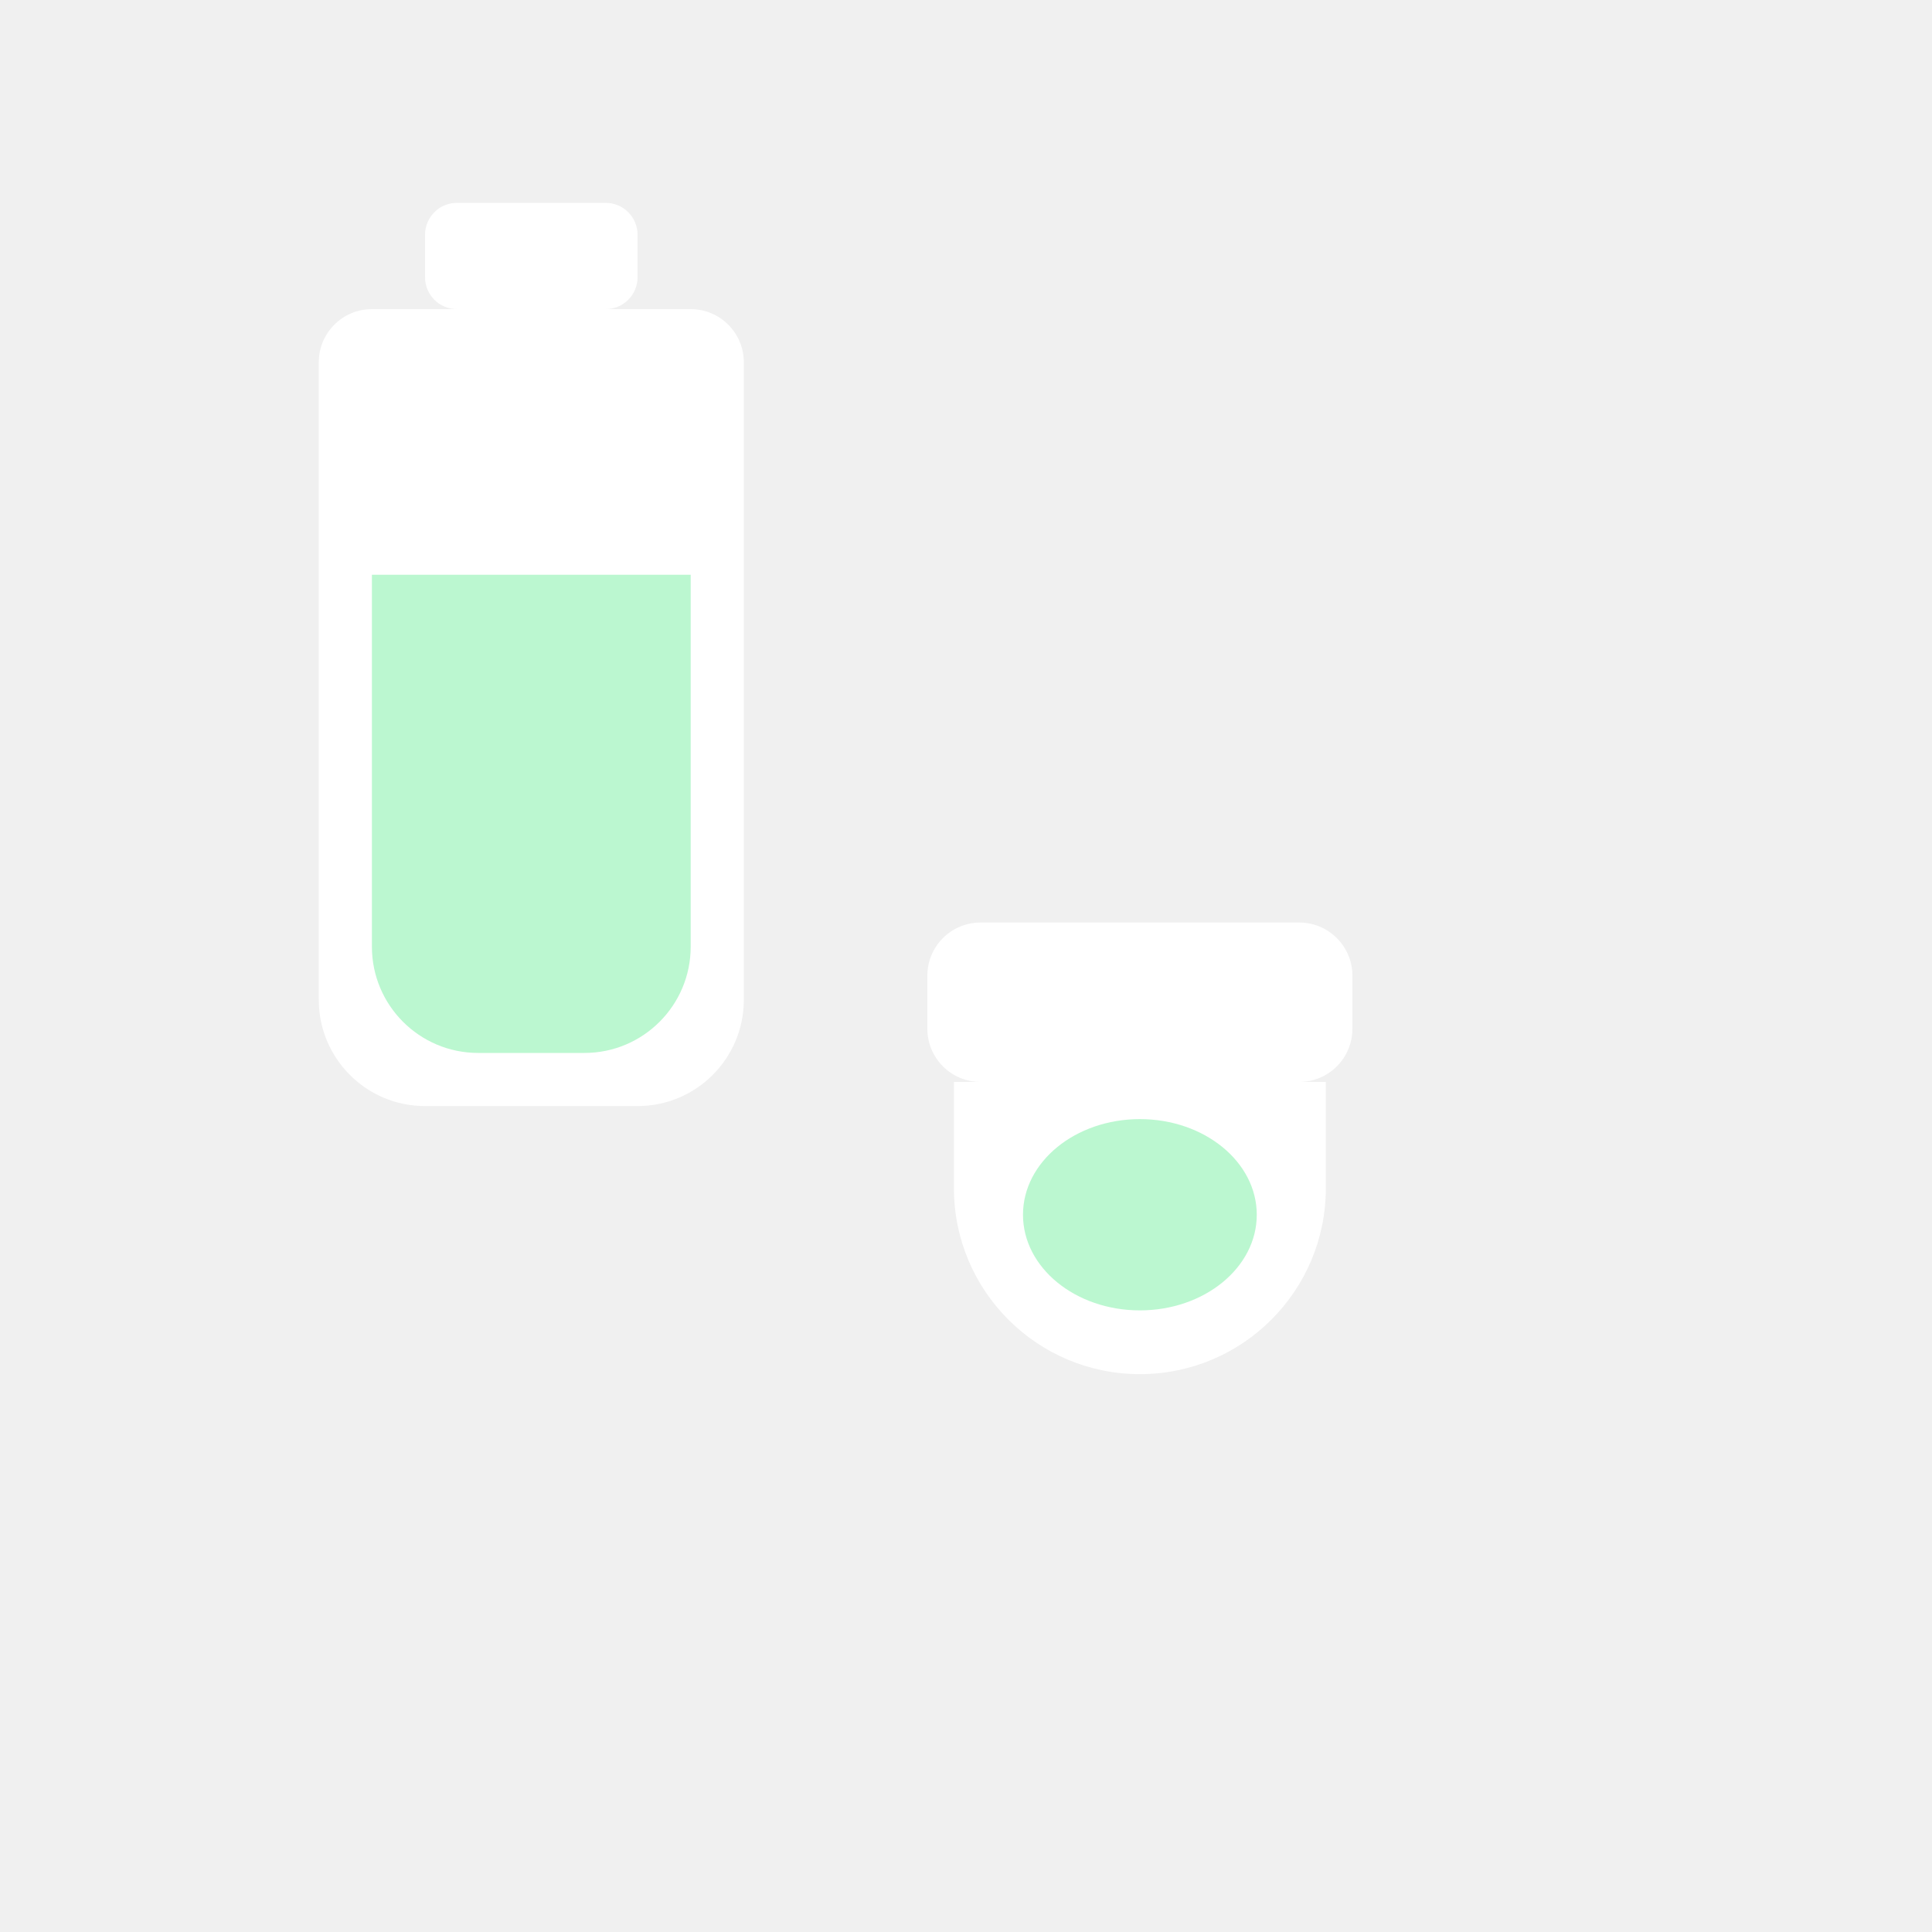
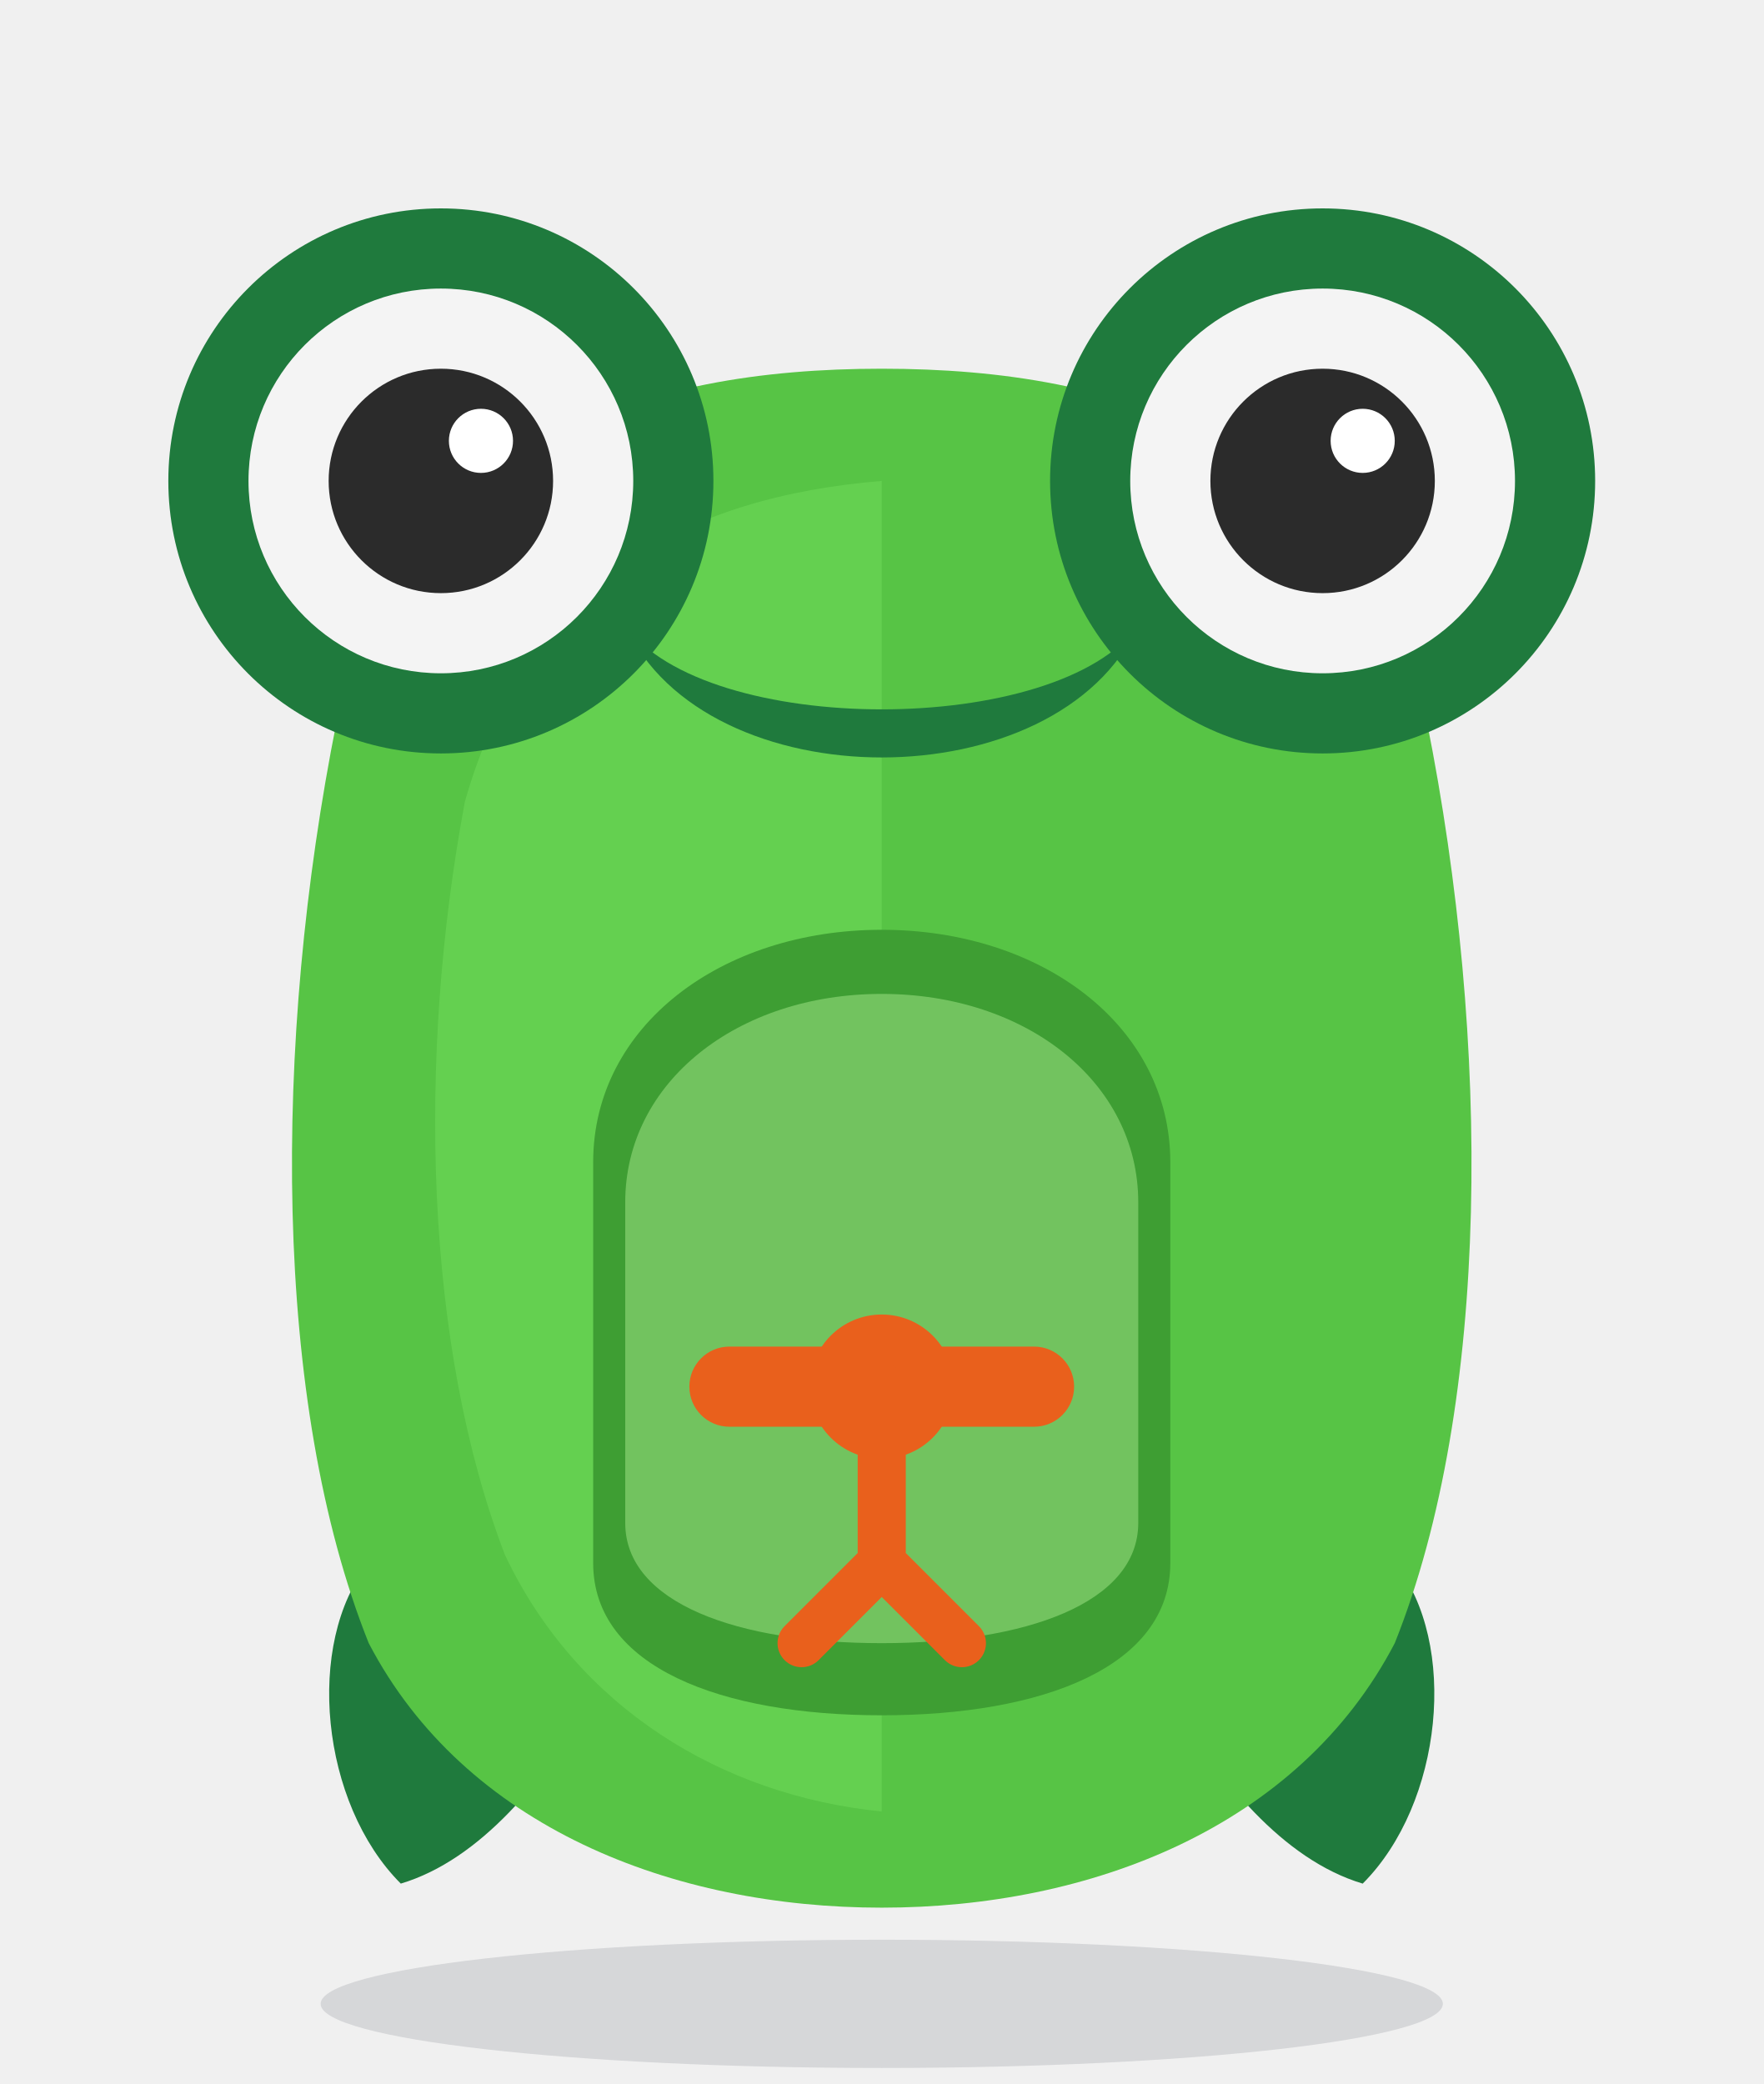
- <svg xmlns="http://www.w3.org/2000/svg" viewBox="0 0 200 200">
-   <g transform="translate(0,10) scale(0.55)">
-     <rect x="80" y="20" width="40" height="20" rx="6" fill="#fff" />
-     <path d="M70 40 h60 a10 10 0 0 1 10 10 v120 a20 20 0 0 1 -20 20 h-40 a20 20 0 0 1 -20 -20 v-120 a10 10 0 0 1 10 -10 z" fill="#fff" />
-     <path d="M70 90 h60 v70 a20 20 0 0 1 -20 20 h-20 a20 20 0 0 1 -20 -20 z" fill="#BBF7D0" />
+ <svg xmlns="http://www.w3.org/2000/svg" viewBox="0 0 220 260">
+   <ellipse cx="110" cy="250" rx="70" ry="8" fill="#0F172A" opacity="0.12" />
+   <path d="M50 235 C40 225, 38 205, 46 195 C54 205, 62 210, 74 212 C68 222, 60 232, 50 235 Z" fill="#1F7A3D" />
+   <path d="M170 235 C180 225, 182 205, 174 195 C166 205, 158 210, 146 212 C152 222, 160 232, 170 235 Z" fill="#1F7A3D" />
+   <path d="M42 90 C34 130, 34 175, 46 205 C58 228, 84 238, 110 238 C136 238, 162 228, 174 205 C186 175, 186 130, 178 90 C168 55, 140 46, 110 46 C80 46, 52 55, 42 90 Z" fill="#57C445" />
+   <path d="M58 100 C52 132, 53 168, 63 194 C72 213, 90 224, 110 226 L110 60 C86 62, 66 72, 58 100 Z" fill="#6FDA5A" opacity="0.55" />
+   <path d="M74 145 C74 128, 90 116, 110 116 C130 116, 146 128, 146 145 L146 195 C146 208, 130 214, 110 214 C90 214, 74 208, 74 195 Z" fill="#3E9E33" />
+   <path d="M78 150 C78 135, 92 124, 110 124 C128 124, 142 135, 142 150 L142 190 C142 200, 128 205, 110 205 C92 205, 78 200, 78 190 Z" fill="#A6E88C" opacity="0.5" />
+   <g>
+     <rect x="86" y="168" width="48" height="10" rx="5" fill="#E9601C" />
+     <circle cx="110" cy="173" r="9" fill="#E9601C" />
+     <path d="M110 173 L110 195 M110 195 L100 205 M110 195 L120 205" stroke="#E9601C" stroke-width="6" stroke-linecap="round" fill="none" />
  </g>
-   <g transform="translate(85,90) scale(0.55)">
-     <rect x="20" y="10" width="80" height="30" rx="10" fill="#fff" />
-     <path d="M25 40 h70 v20 a35 35 0 0 1 -35 35 a35 35 0 0 1 -35 -35 z" fill="#fff" />
-     <ellipse cx="60" cy="65" rx="22" ry="18" fill="#BBF7D0" />
+   <g>
+     <circle cx="55" cy="60" r="34" fill="#1F7A3D" />
+     <circle cx="55" cy="60" r="24" fill="#F4F4F4" />
+     <circle cx="55" cy="60" r="14" fill="#2B2B2B" />
+     <circle cx="60" cy="55" r="4" fill="#ffffff" />
  </g>
+   <g>
+     <circle cx="165" cy="60" r="34" fill="#1F7A3D" />
+     <circle cx="165" cy="60" r="24" fill="#F4F4F4" />
+     <circle cx="165" cy="60" r="14" fill="#2B2B2B" />
+     <circle cx="170" cy="55" r="4" fill="#ffffff" />
+   </g>
+   <path d="M78 78 C88 92, 132 92, 142 78 C132 100, 88 100, 78 78 Z" fill="#1F7A3D" />
</svg>
